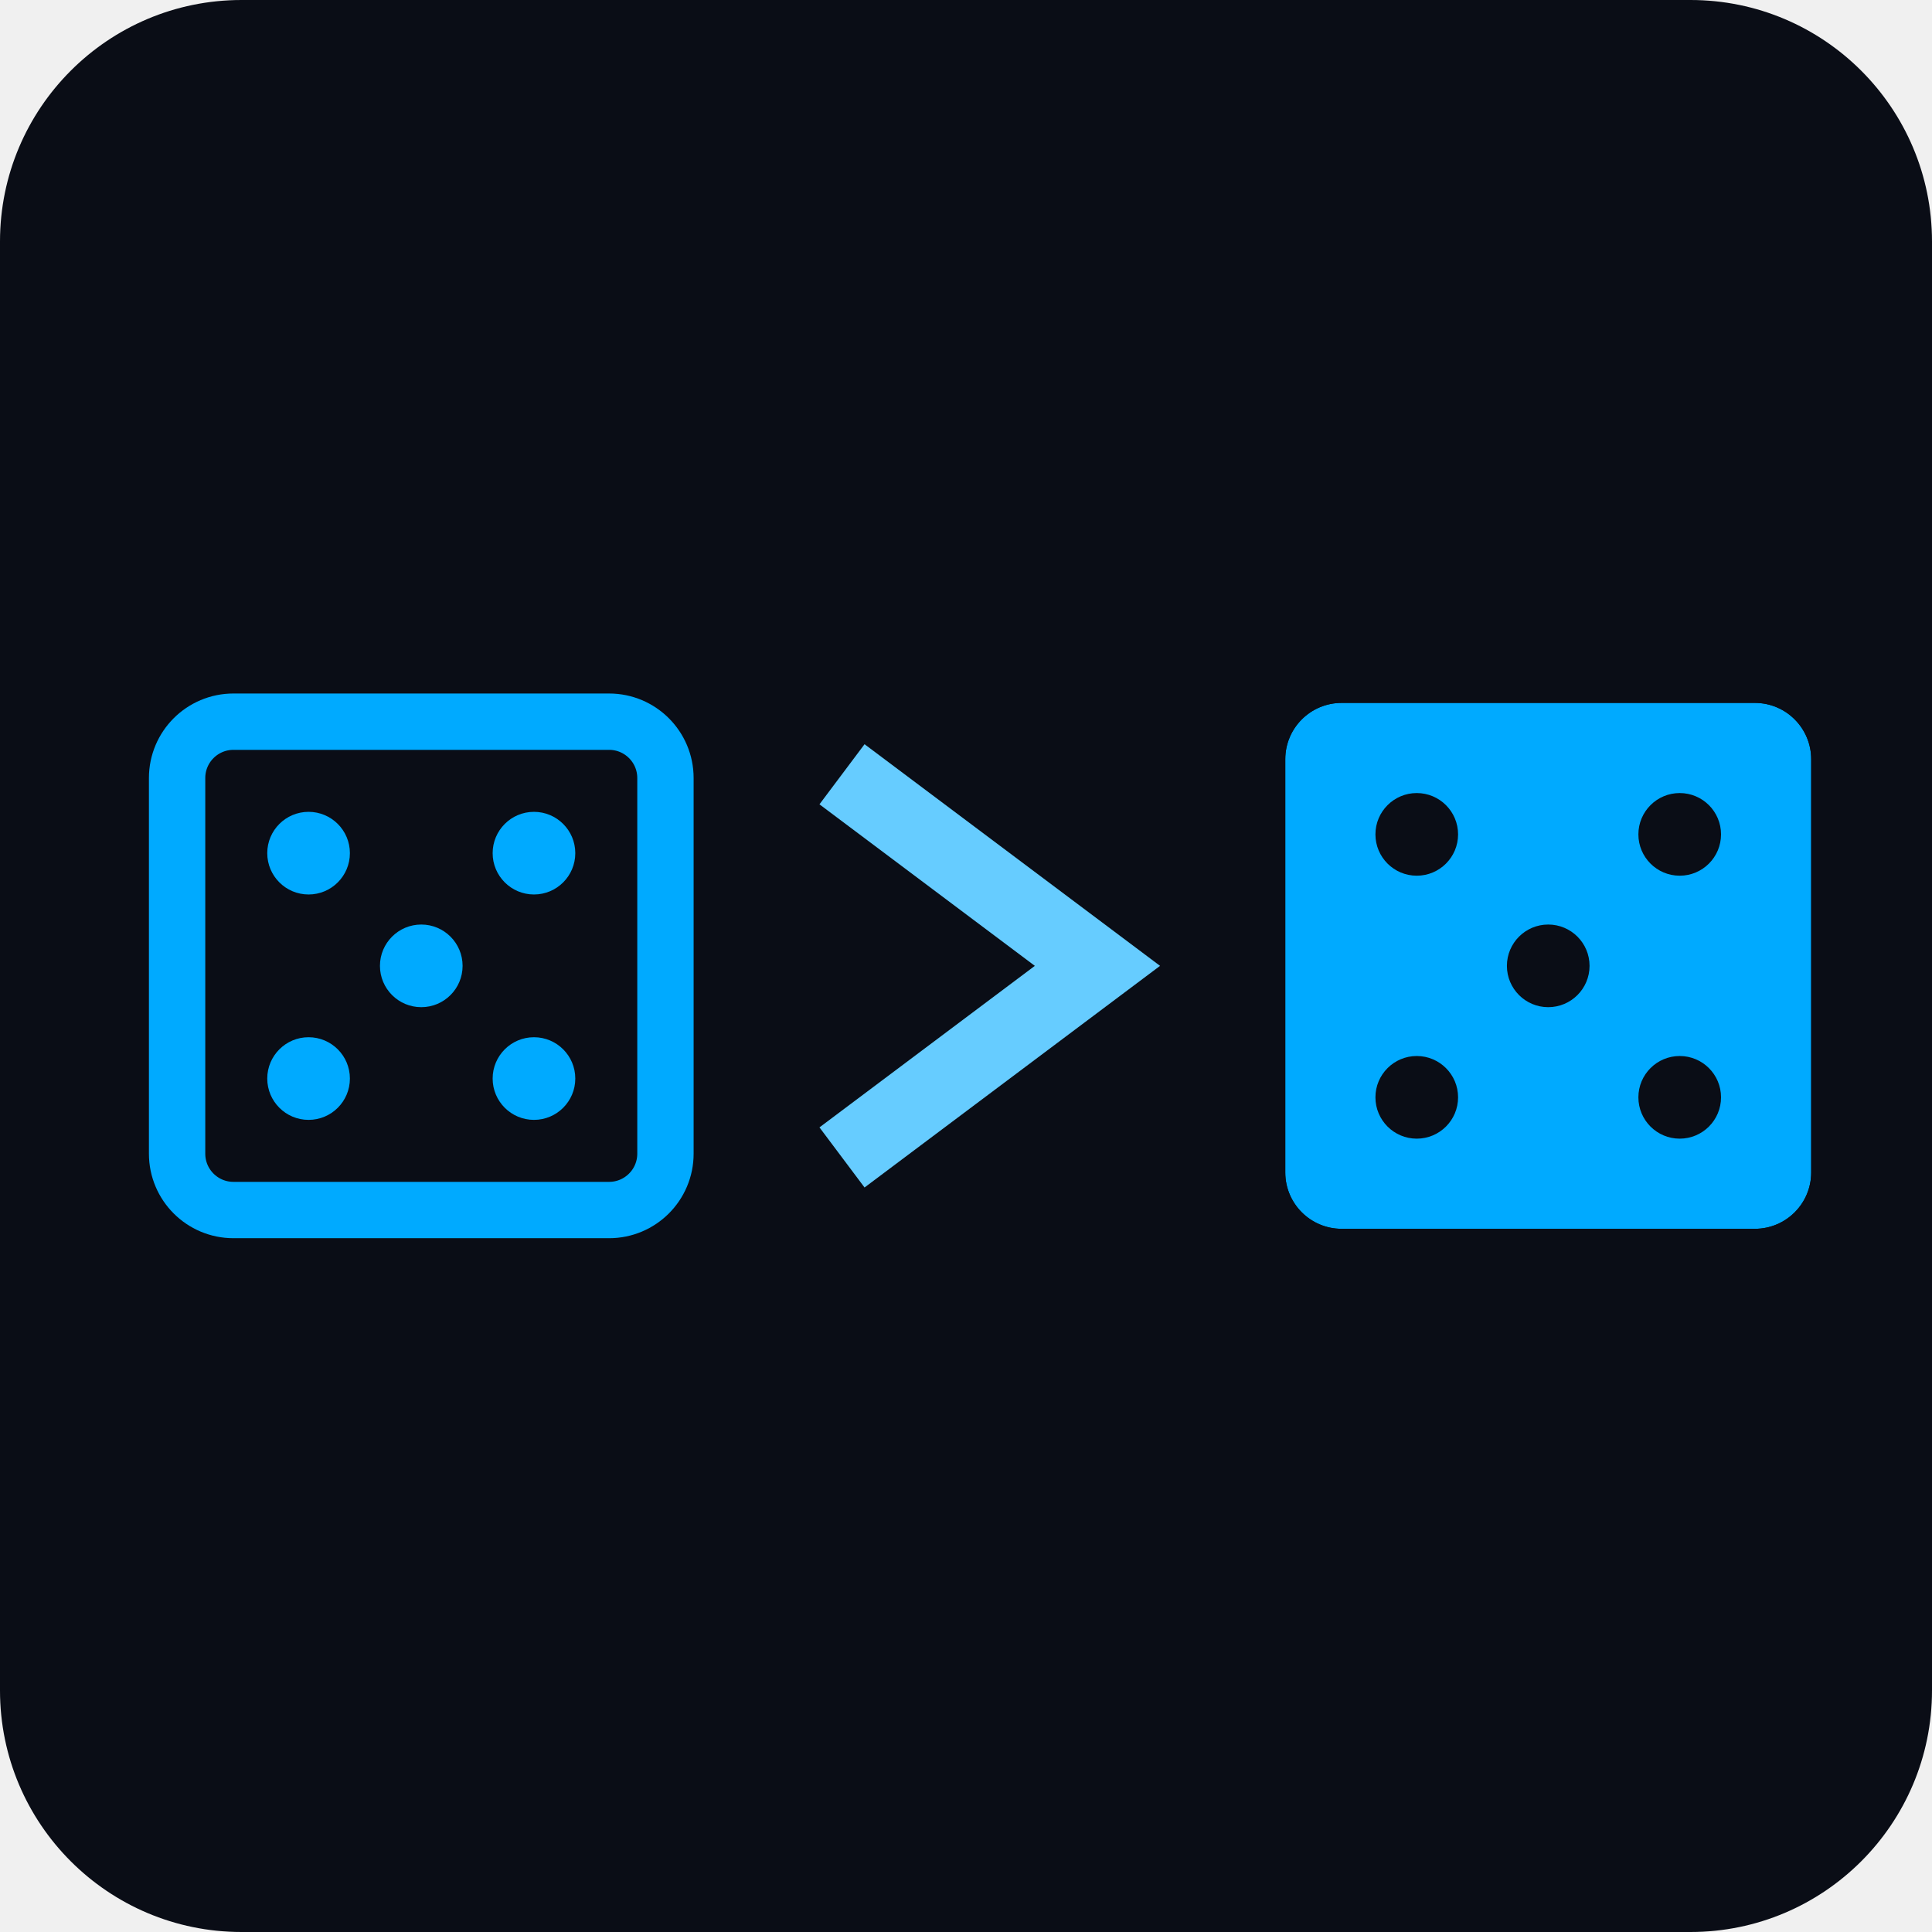
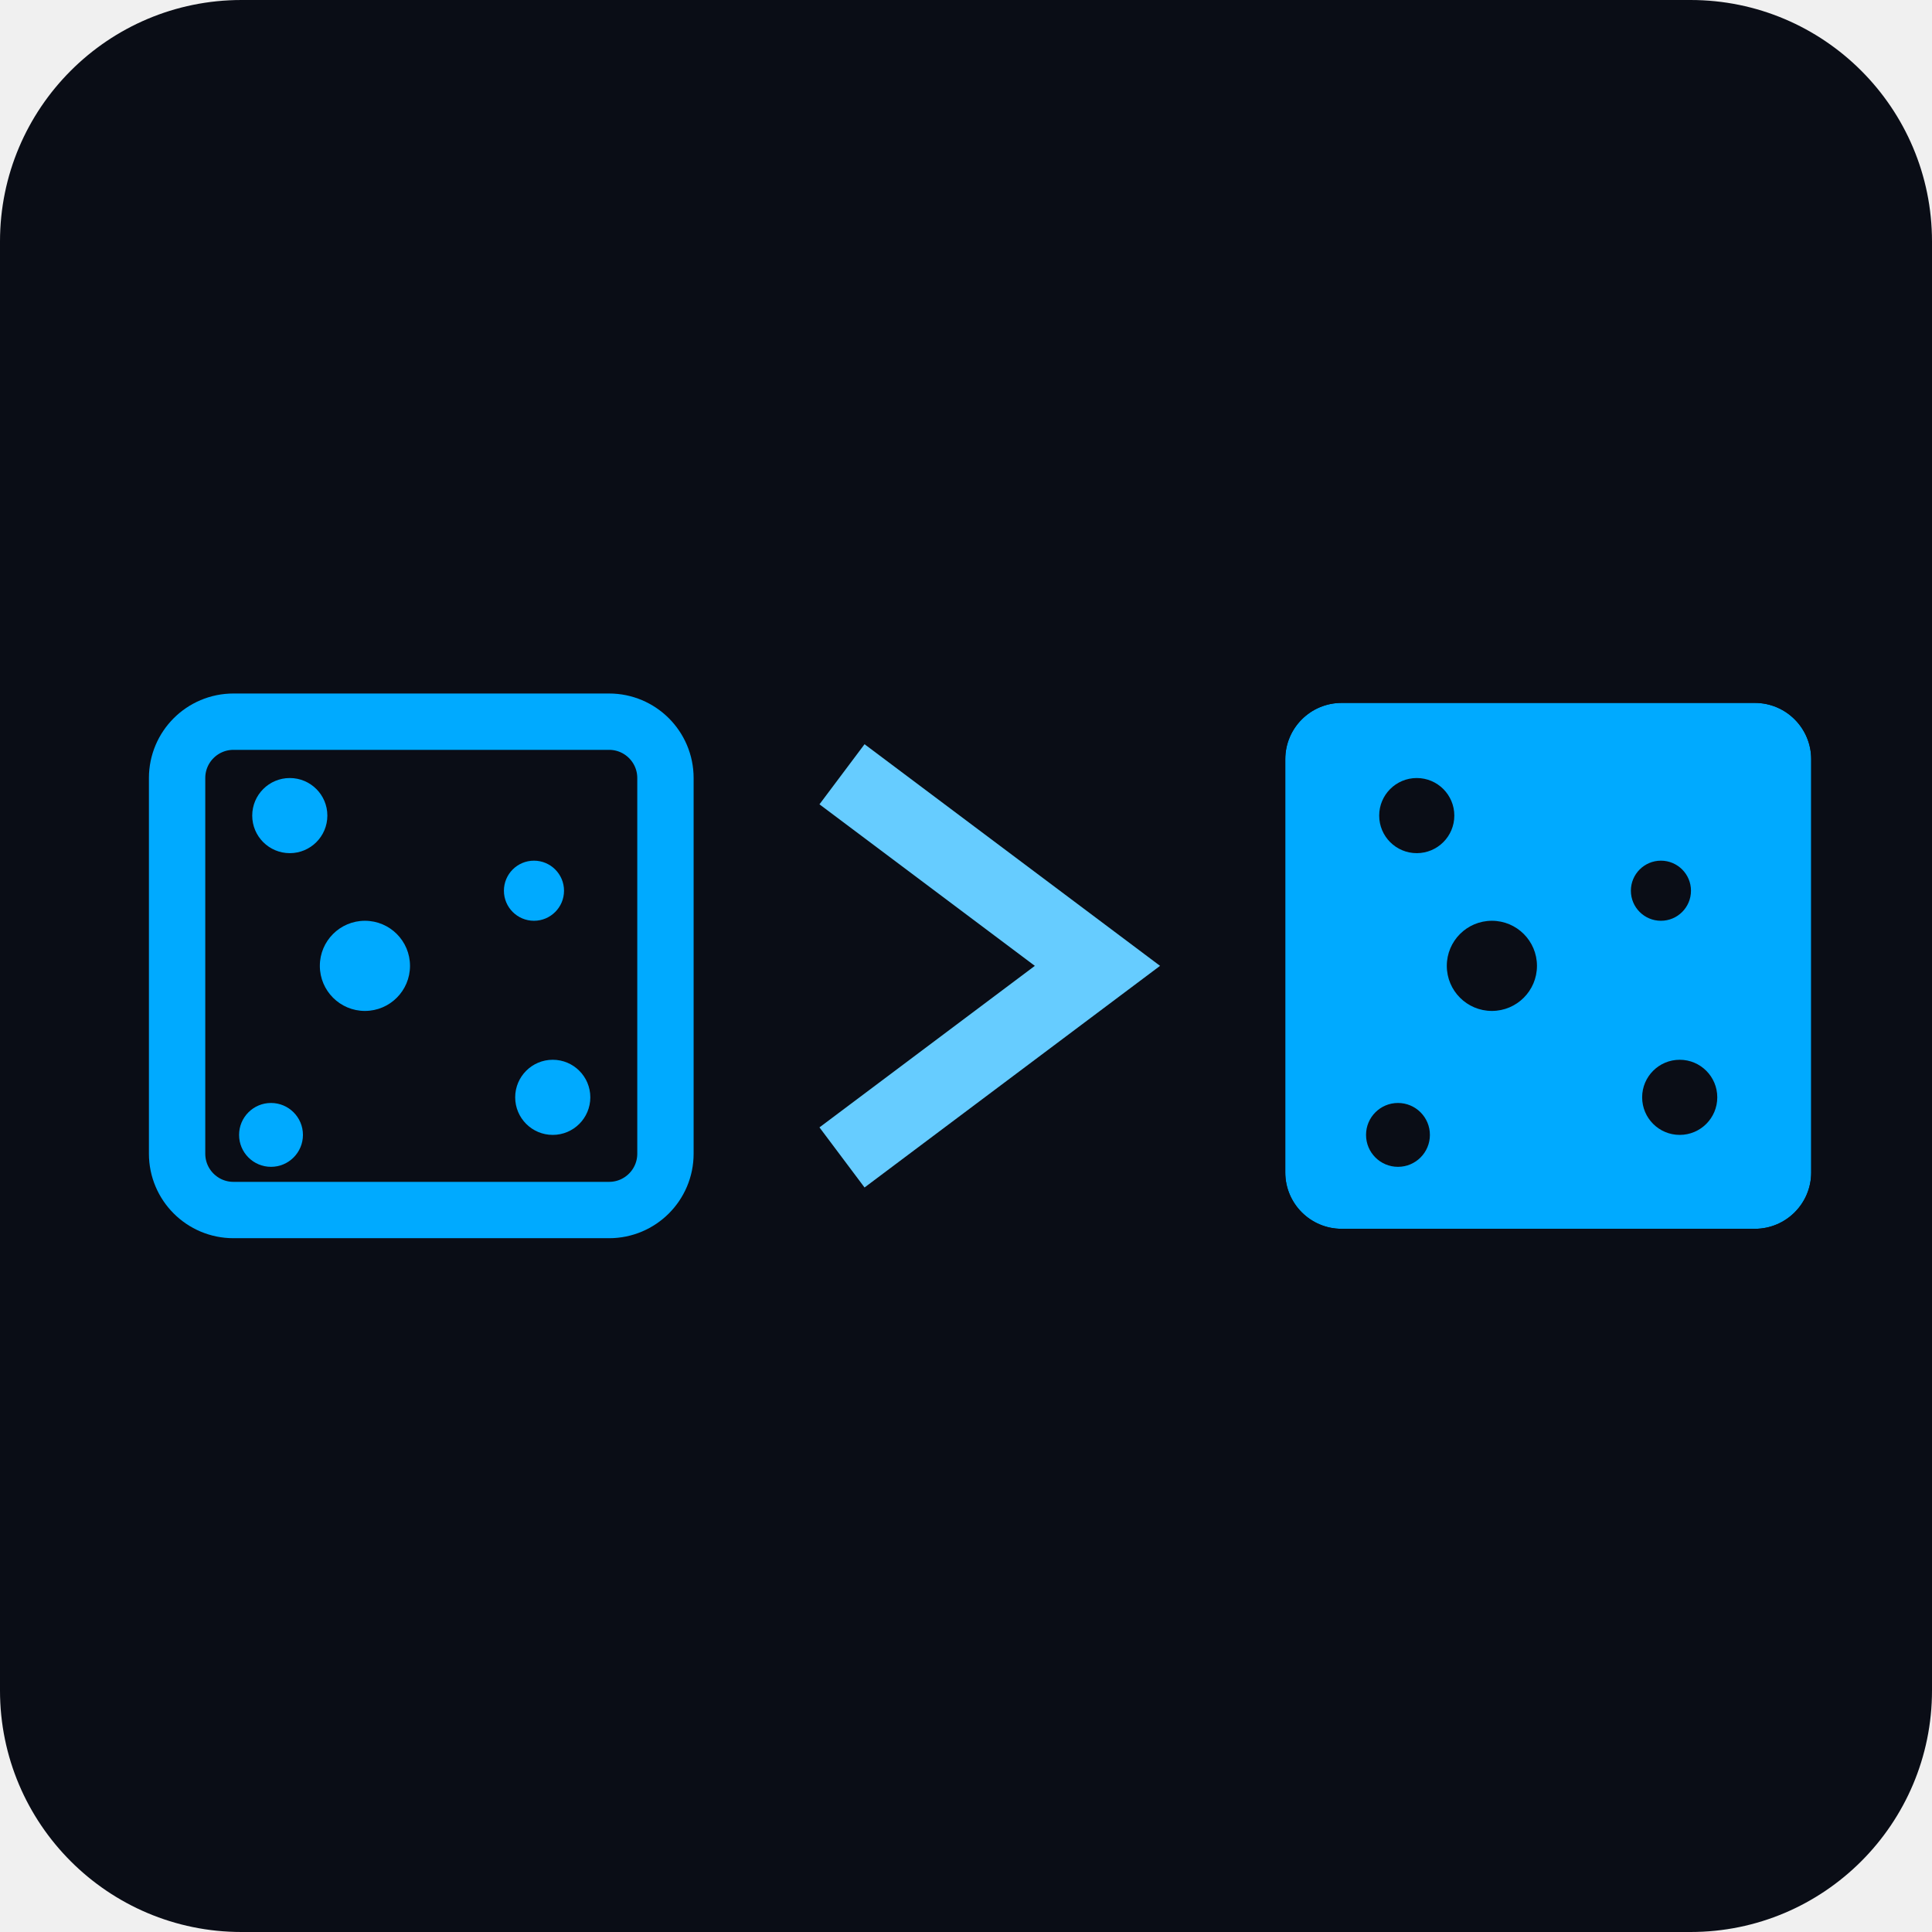
<svg xmlns="http://www.w3.org/2000/svg" viewBox="0 0 32 32" width="32" height="32" role="img" aria-label="OpenHCS">
  <defs>
    <mask id="openhcs-inverted-cells-favicon" maskUnits="userSpaceOnUse" x="61" y="1" width="30" height="30">
      <rect x="62" y="2" width="28" height="28" rx="3" fill="white" />
      <g fill="black">
-         <circle cx="69" cy="9" r="2.2" />
-         <circle cx="83" cy="9" r="2.2" />
-         <circle cx="76" cy="16" r="2.2" />
-         <circle cx="69" cy="23" r="2.2" />
-         <circle cx="83" cy="23" r="2.2" />
+         <circle cx="69" cy="8" r="2" />
+         <circle cx="82" cy="12" r="1.6" />
+         <circle cx="73" cy="16" r="2.4" />
+         <circle cx="83" cy="23" r="2" />
+         <circle cx="68" cy="25" r="1.7" />
      </g>
    </mask>
  </defs>
  <rect width="32" height="32" rx="4" fill="#0A0D16" />
  <g transform="translate(2 11.02) scale(0.3111)">
    <rect x="3" y="3" width="26" height="26" rx="3" fill="none" stroke="#00AAFF" stroke-width="3" />
    <g fill="#00AAFF">
-       <circle cx="10" cy="10" r="2.2" />
-       <circle cx="22" cy="10" r="2.2" />
-       <circle cx="16" cy="16" r="2.2" />
-       <circle cx="10" cy="22" r="2.2" />
-       <circle cx="22" cy="22" r="2.2" />
+       <circle cx="9" cy="8" r="2" />
+       <circle cx="22" cy="12" r="1.6" />
+       <circle cx="13" cy="16" r="2.4" />
+       <circle cx="23" cy="23" r="2" />
+       <circle cx="8" cy="25" r="1.7" />
    </g>
    <path d="M40 7 L52 16 L40 25" fill="none" stroke="#66CCFF" stroke-width="4" stroke-linecap="square" stroke-linejoin="miter" />
    <rect x="62" y="2" width="28" height="28" rx="3" fill="#00AAFF" mask="url(#openhcs-inverted-cells-favicon)" />
  </g>
</svg>
